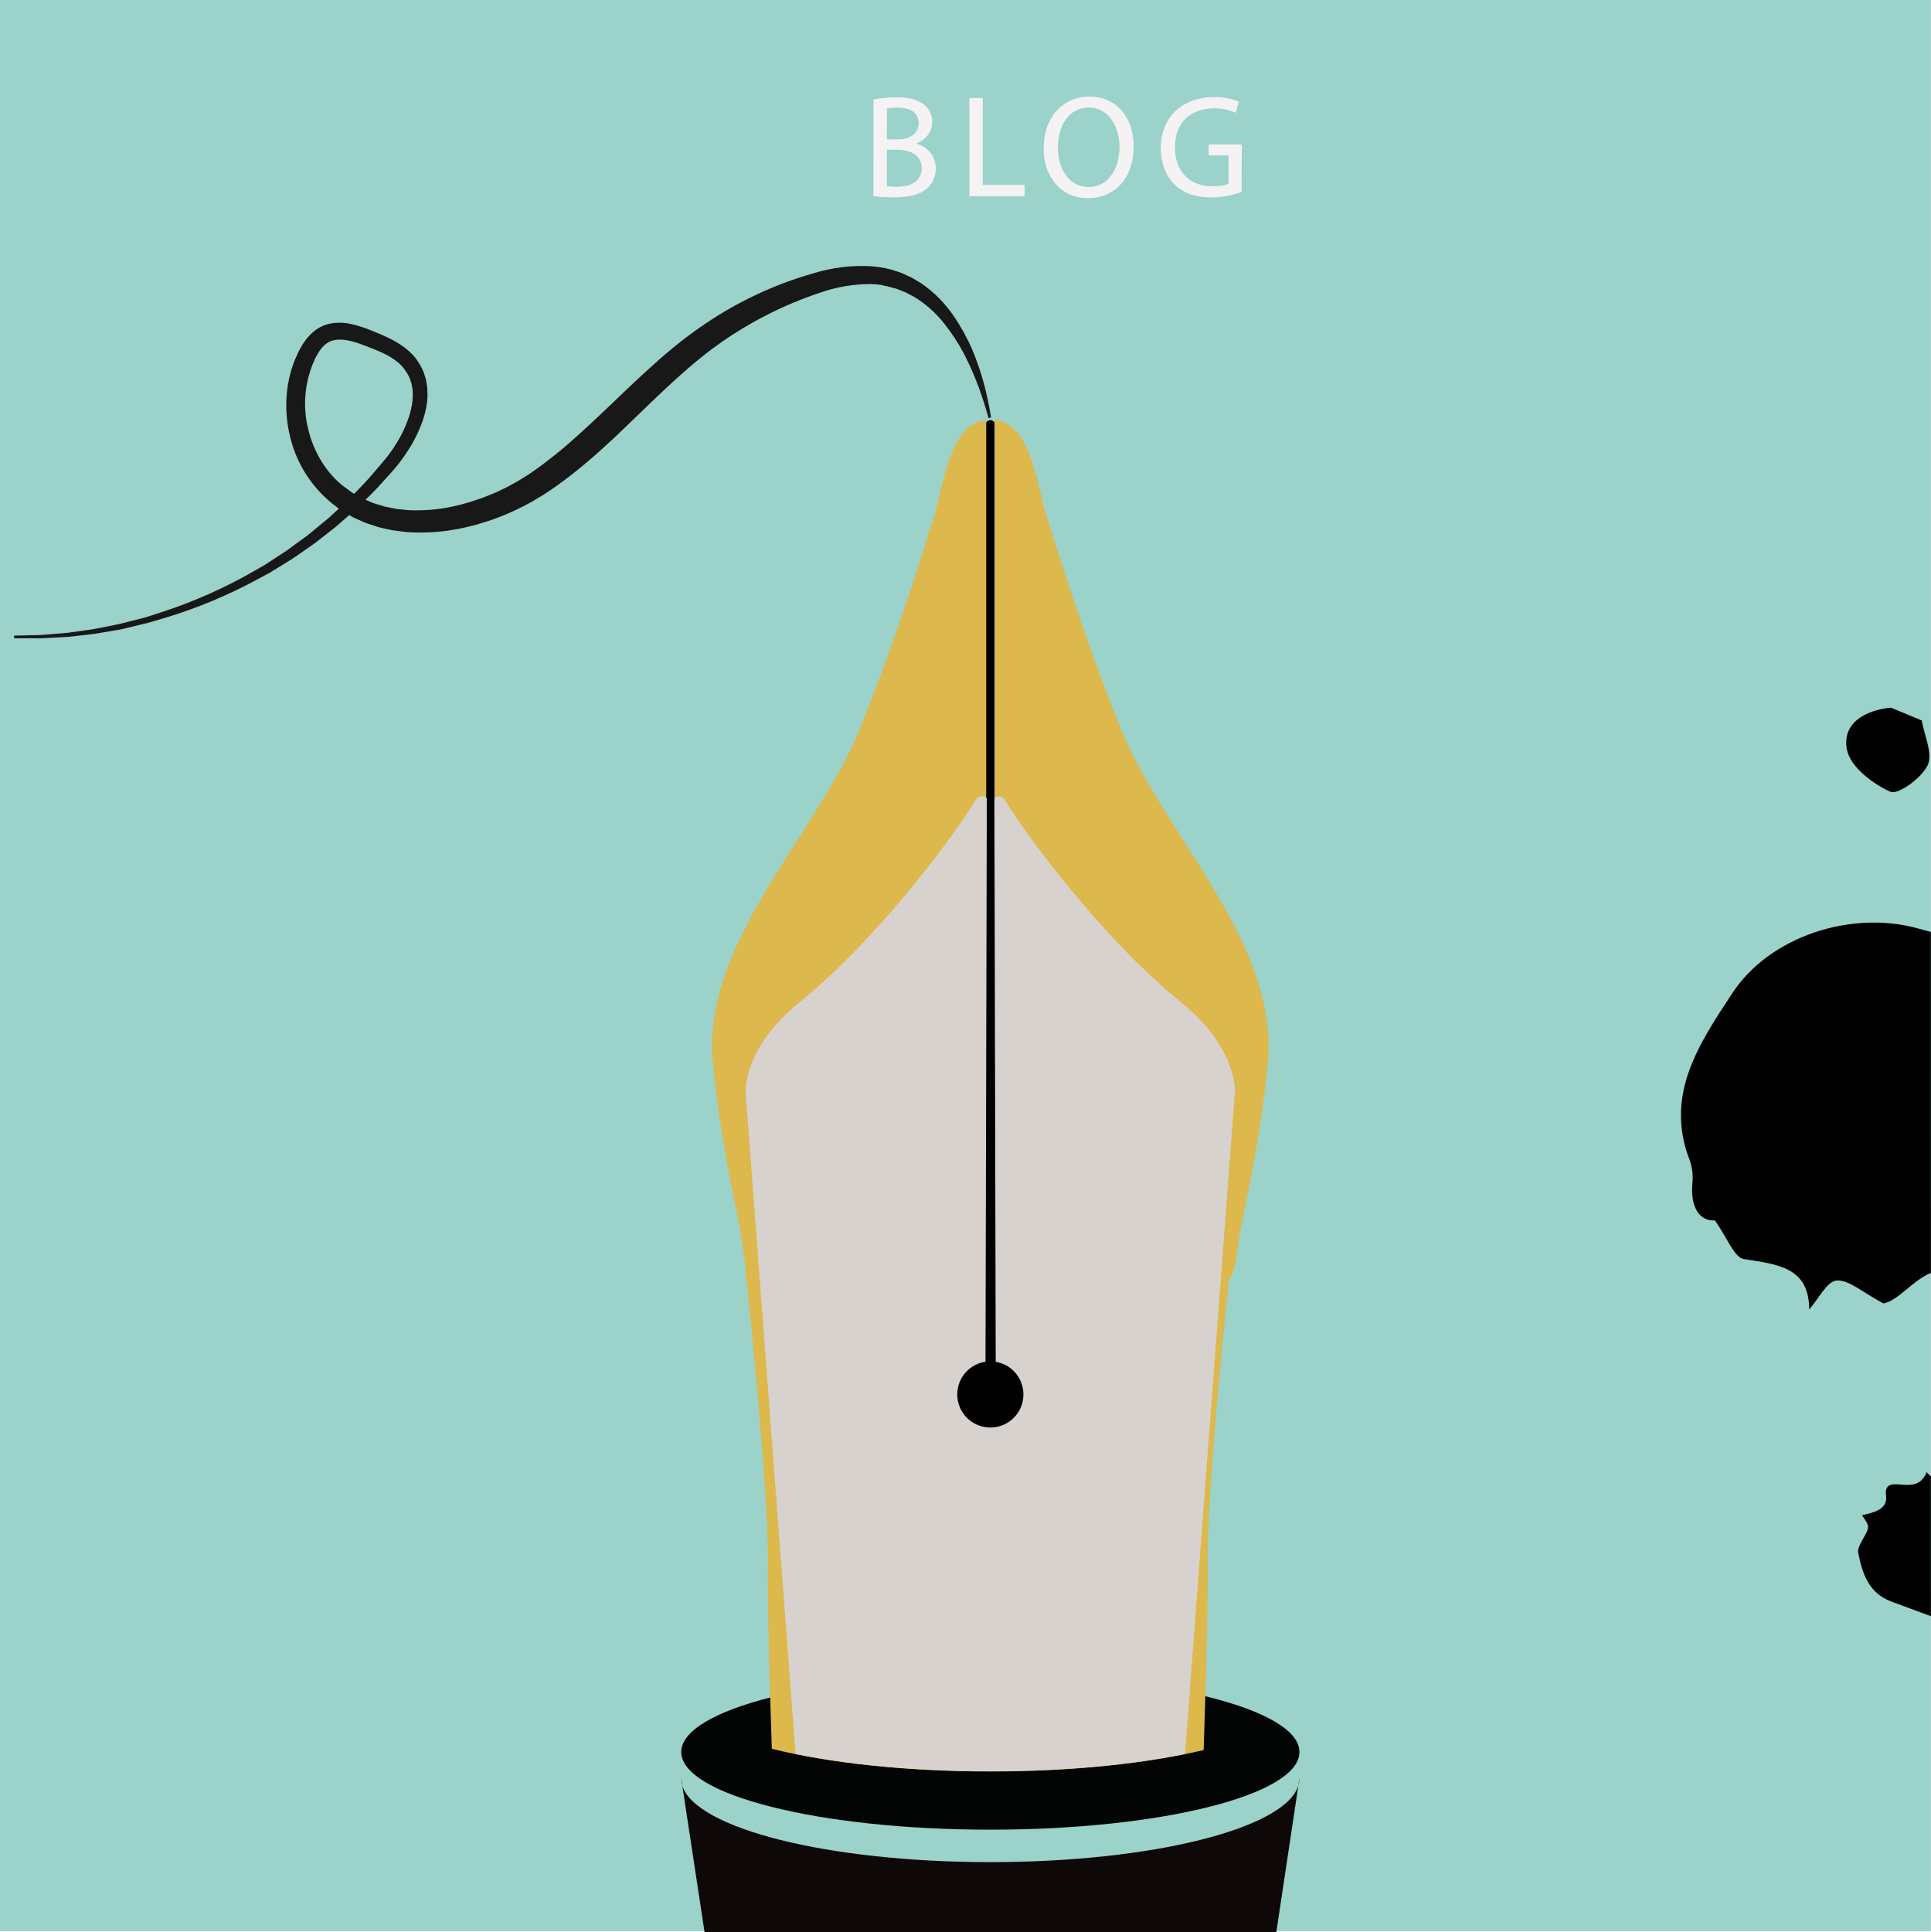
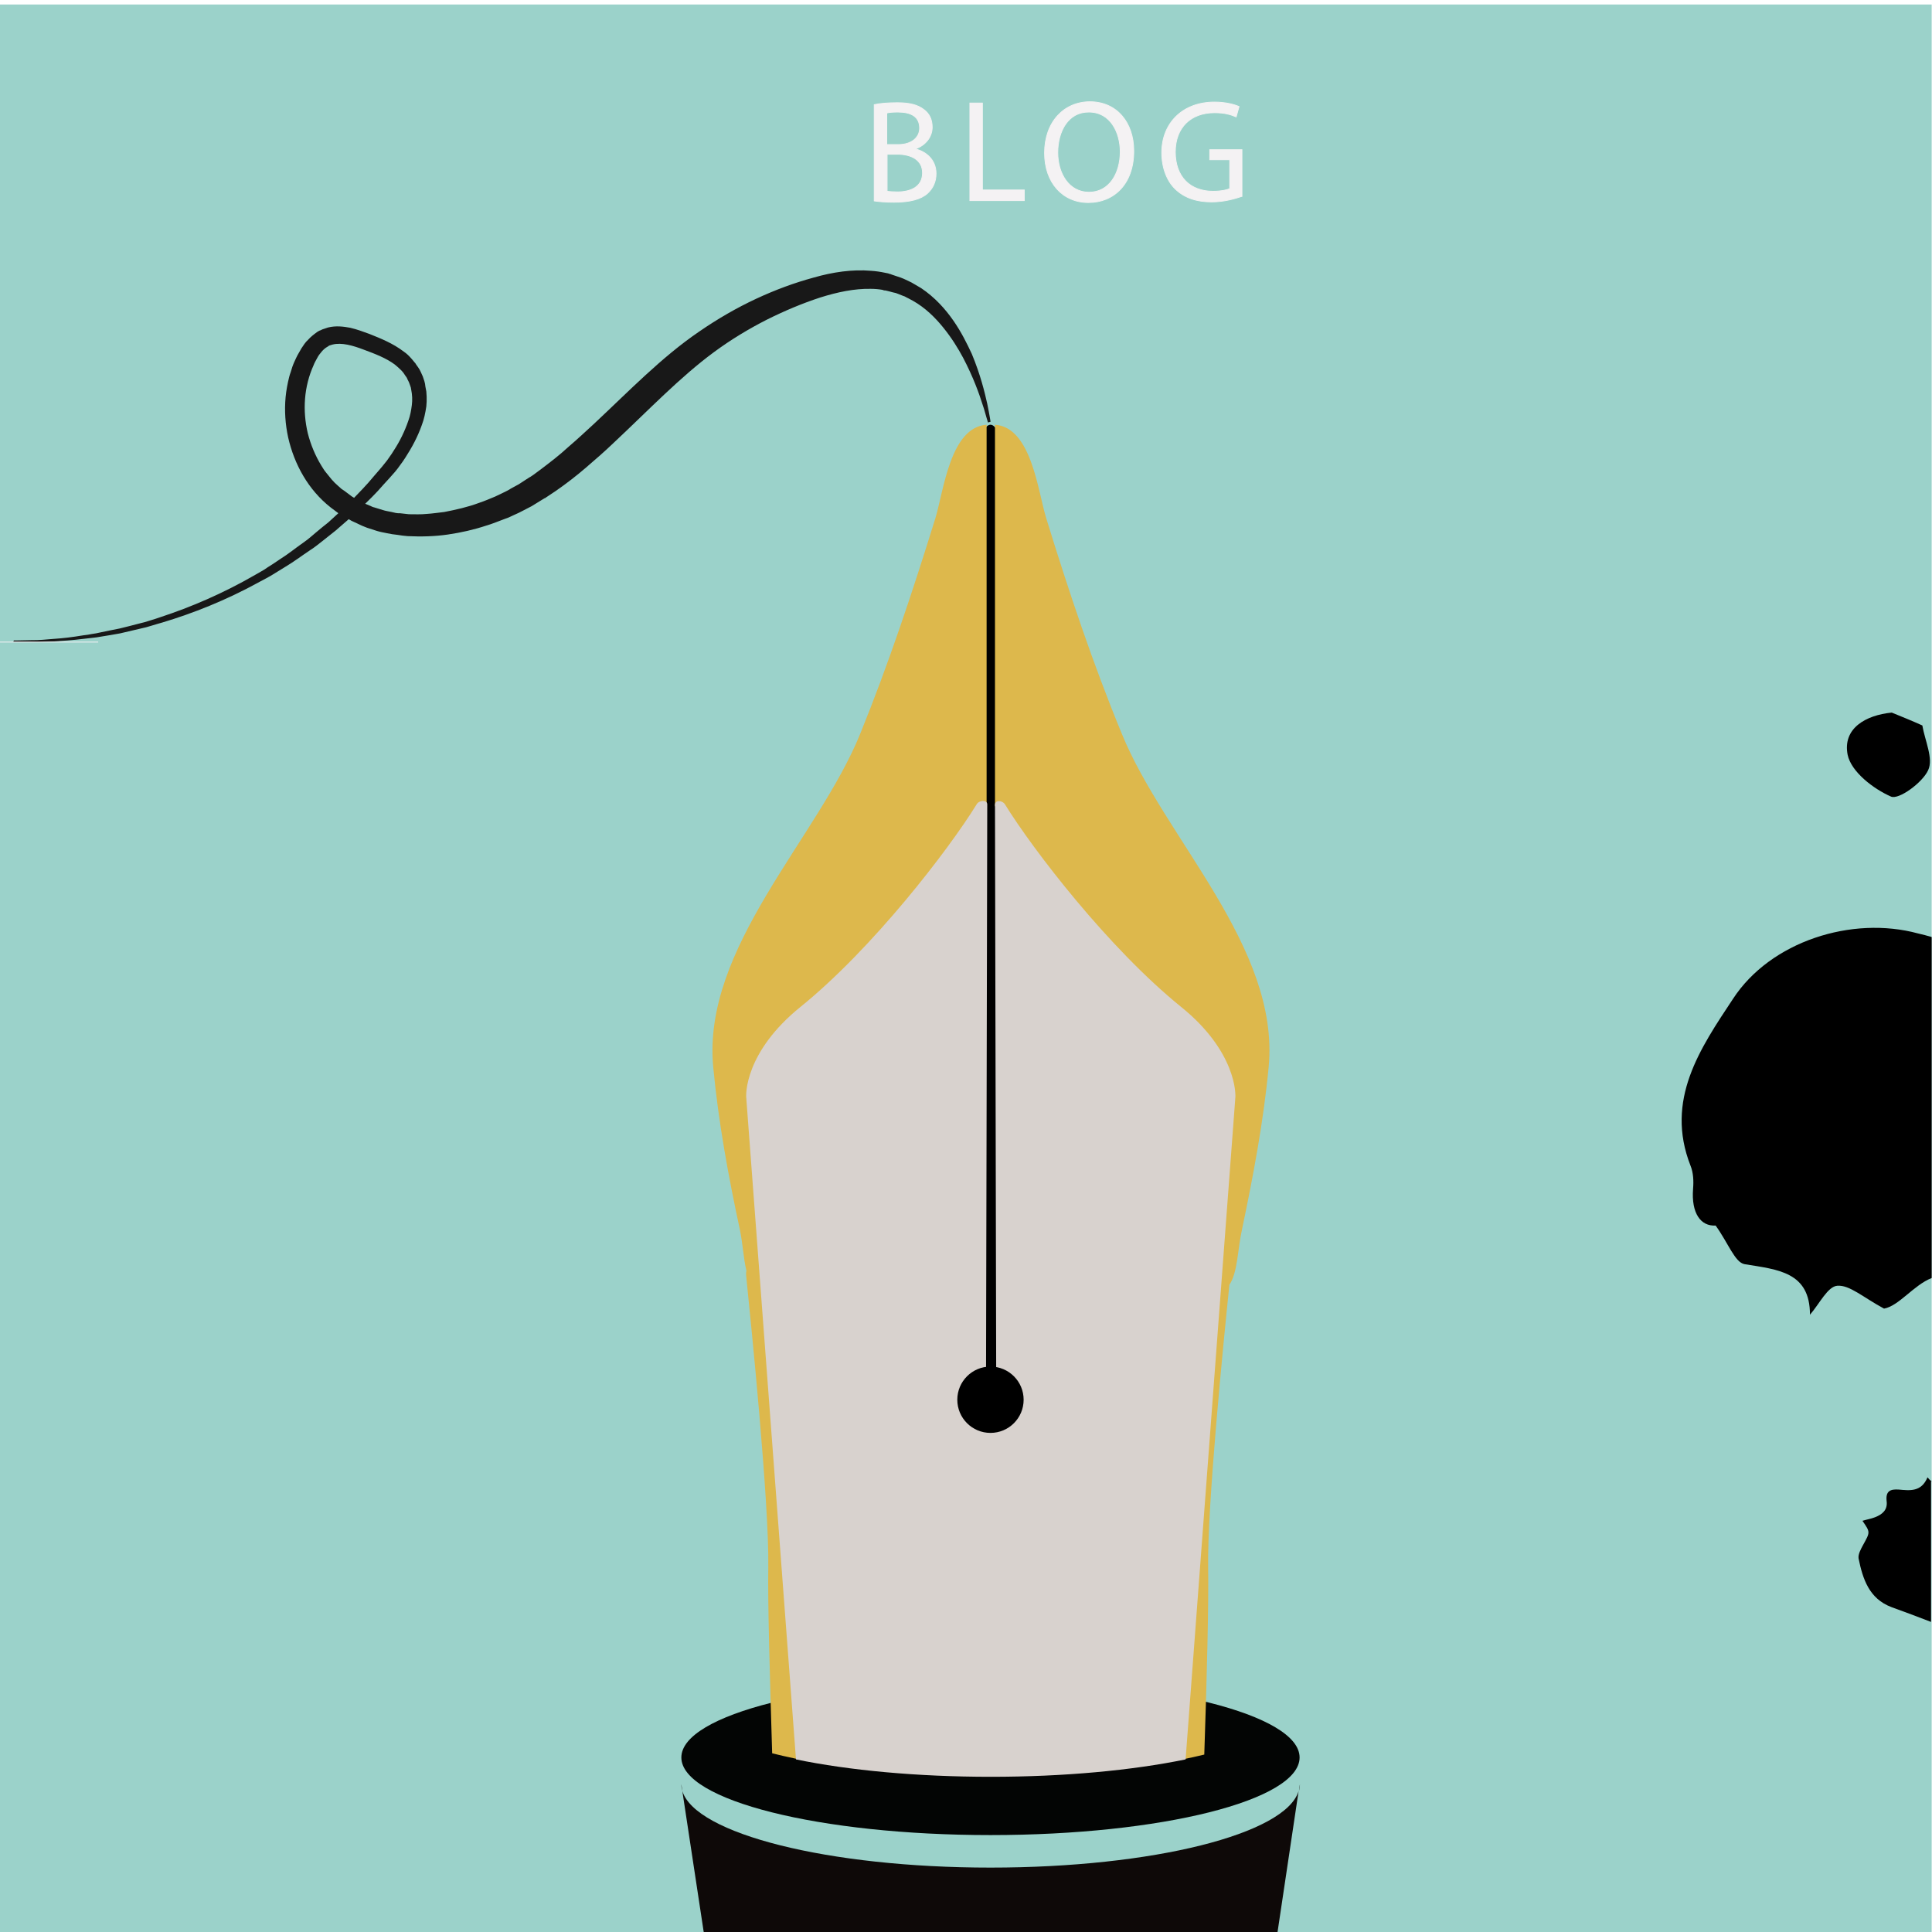
- <svg xmlns="http://www.w3.org/2000/svg" id="Layer_1" data-name="Layer 1" viewBox="0 0 600 600.28">
-   <defs>
-     <style>.cls-1{fill:#9bd2ca;}.cls-2{fill:#ccaa41;}.cls-3{fill:#030504;}.cls-4{fill:#ddb84c;}.cls-5{fill:#d8d2ce;}.cls-6{fill:#181818;}.cls-7{fill:#0e0908;}.cls-8{fill:#f4f2f3;stroke:#f4f2f3;stroke-miterlimit:10;stroke-width:0.25px;}</style>
-   </defs>
-   <rect class="cls-1" width="600" height="600" />
-   <path class="cls-2" d="M394.84,547.84" transform="translate(0.09 -1.44)" />
-   <ellipse cx="307.74" cy="281.9" rx="13.64" ry="151.37" />
-   <ellipse class="cls-3" cx="307.74" cy="544.36" rx="96.05" ry="24.13" />
-   <path class="cls-4" d="M324.88,160.94c-2.65-8.54-4.61-28.15-15.94-29V355.31c0,3.38-.8,9.56-1.29,15.88-.5-6.32-1.29-12.5-1.29-15.88V132c-11.33.81-13.3,20.42-15.94,29-7,22.63-14.49,45.2-23.42,67.15-13.19,32.41-49.06,66.29-45.58,103.44,1.59,17,4.74,33.88,8.25,50.59.92,4.36,1.15,8.92,2,12.62a4.4,4.4,0,0,0-.08,1.34c1.55,14.77,7.25,70.75,6.93,90.92-.17,10.73.45,34.36,1.22,57.73,17.38,4.36,41.38,7.06,67.89,7.06,25.71,0,49.07-2.54,66.31-6.67.77-23.5,1.4-47.33,1.23-58.12-.3-18.94,4.71-69.48,6.6-87.78,2.63-3.92,2.52-10.71,3.86-17.09,3.51-16.71,6.66-33.58,8.25-50.59,3.47-37.16-32.39-71-45.58-103.44C339.37,206.14,331.89,183.57,324.88,160.94Z" transform="translate(0.09 -1.44)" />
-   <ellipse cx="307.74" cy="340.84" rx="13.64" ry="92.42" />
-   <path class="cls-5" d="M368.15,546.4l15.43-204.91a1.27,1.27,0,0,1,0-.17c.29-1.41.33-14.77-16.84-28.62-22.5-18.16-46-48.78-54.71-62.85-.78-1.25-3.12-1.36-3.12.11l.44,188.32-1.73,4.93-1.51-4.93.44-188.4c0-1.47-2.57-1.28-3.34,0-8.71,14.07-32.21,44.69-54.71,62.85-17.17,13.85-17.13,27.22-16.84,28.62a1.28,1.28,0,0,1,0,.17L247.13,546.4c16.52,3.37,37.57,5.39,60.51,5.39S351.64,549.77,368.15,546.4Z" transform="translate(0.09 -1.44)" />
-   <circle cx="307.74" cy="433.26" r="10.28" />
-   <path class="cls-6" d="M4.29,198.93,10,198.8c.93,0,2,0,3.1-.1l3.7-.3c1.33-.12,2.76-.21,4.29-.37l4.84-.68,2.63-.37c.9-.13,1.8-.35,2.74-.52l5.85-1.17,6.27-1.6,1.64-.42,1.64-.52L50,191.68A151.27,151.27,0,0,0,79.32,178.6c1.26-.75,2.59-1.43,3.83-2.27l3.8-2.48c2.61-1.6,5-3.56,7.61-5.4,1.3-.9,2.5-2,3.75-3l3.75-3.09,3.63-3.34c1.21-1.13,2.47-2.22,3.61-3.46,2.33-2.42,4.74-4.81,6.92-7.48,1.1-1.3,2.3-2.61,3.34-3.93l.82-1,.74-1c.5-.67,1-1.39,1.43-2.11a38.83,38.83,0,0,0,4.47-9.2,24.87,24.87,0,0,0,1.08-4.9l.06-1.22a6.65,6.65,0,0,0,0-1.21l-.07-1.2-.22-1.17-.11-.58-.19-.56-.37-1.11-.52-1a4.76,4.76,0,0,0-.61-1l-.63-.92c-.3-.36-.62-.74-.85-1a14.21,14.21,0,0,0-1.82-1.56c-2.67-2-6.09-3.28-9.62-4.63s-6.93-2.3-9.66-1.59a5.74,5.74,0,0,0-1,.33l-.23.11-.12.05s-.15.07,0,0c-.18.11-.49.26-.55.32a7.78,7.78,0,0,0-1.57,1.39,13,13,0,0,0-1.4,2c-.21.36-.42.73-.62,1.12l-.29.59-.23.55a32.84,32.84,0,0,0-1.78,21.22,34.06,34.06,0,0,0,4.16,10,23.56,23.56,0,0,0,1.52,2.23,22.07,22.07,0,0,0,1.7,2.08,20.68,20.68,0,0,0,1.87,1.91l1,.9.12.11s.23.19,0,0l.3.22.6.44,2.39,1.76,2.24,1.26c.38.2.71.44,1.13.62l1.24.53,1.24.53a7.62,7.62,0,0,0,1.27.47l2.59.79c.86.26,1.78.37,2.66.57l1.33.27c.45.06.91.09,1.36.14.91.08,1.81.21,2.72.26a51.81,51.81,0,0,0,5.5-.06,50.56,50.56,0,0,0,5.49-.61,62.79,62.79,0,0,0,10.7-2.83c1.76-.56,3.43-1.35,5.13-2,.84-.36,1.66-.8,2.48-1.19s1.65-.79,2.44-1.26l2.39-1.35c.79-.46,1.54-1,2.31-1.46l1.15-.73.22-.14.29-.21.59-.42,2.34-1.66c2.88-2.18,5.76-4.45,8.54-6.88s5.49-4.89,8.16-7.41c10.67-10,20.9-20.55,32.49-28.54A117.17,117.17,0,0,1,252.86,86.3a51.2,51.2,0,0,1,17.84-2.14,33.73,33.73,0,0,1,4.31.61l1,.24.26.06.28.07.12,0,.46.15,1.84.6.91.3,1,.44,1.93.88a14.21,14.21,0,0,1,1.76,1l1.67,1a38.83,38.83,0,0,1,10,10.08A62.15,62.15,0,0,1,302,110a85.47,85.47,0,0,1,4.82,15.54c.4,1.83.64,3.24.8,4.19l.25,1.44-.78.17-.4-1.39c-.26-.92-.64-2.28-1.22-4a94.8,94.8,0,0,0-6.05-14.66,60.1,60.1,0,0,0-6.09-9.3,34.63,34.63,0,0,0-9.5-8.39l-1.49-.78a10.83,10.83,0,0,0-1.51-.73l-1.52-.6-.76-.31-.92-.25-1.87-.5-.47-.13-.12,0c.26.07,0,0,0,0l-.22,0L274,90a28.29,28.29,0,0,0-3.64-.31,48.09,48.09,0,0,0-15.69,2.71,119.52,119.52,0,0,0-32.87,17c-10.63,7.82-20.41,18.05-31.32,28.34-2.74,2.56-5.57,5.11-8.52,7.59s-6,4.88-9.3,7.23l-2.37,1.61-.59.4-.3.2-.22.14-.16.1-1.29.79c-.87.52-1.72,1.07-2.61,1.56l-2.69,1.42c-.89.5-1.82.9-2.74,1.33s-1.84.87-2.79,1.25c-1.91.73-3.78,1.53-5.75,2.11a70.12,70.12,0,0,1-12,2.83,62.2,62.2,0,0,1-12.53.48c-1.05-.09-2.1-.25-3.16-.37-.53-.07-1.05-.12-1.58-.21l-1.56-.34c-1-.25-2.09-.42-3.11-.74l-3.06-1a10.41,10.41,0,0,1-1.5-.59l-1.47-.66-1.47-.67c-.49-.22-1-.55-1.46-.83-1-.58-1.94-1.16-2.87-1.75l-2.35-1.81a38.08,38.08,0,0,1-13.2-21.66,40.37,40.37,0,0,1-.78-12.64,38.24,38.24,0,0,1,1.14-6.24,12.75,12.75,0,0,1,.46-1.55l.54-1.56c.09-.25.18-.53.28-.76l.3-.67.6-1.33.36-.79.37-.71c.25-.47.53-.95.82-1.41A18.4,18.4,0,0,1,96,105.77a12.86,12.86,0,0,1,2.84-2.36c.34-.21.48-.27.71-.4s.18-.09.28-.13l.22-.1.43-.19a11,11,0,0,1,1.78-.56,15.69,15.69,0,0,1,6.87.12A38.15,38.15,0,0,1,115,104c3.54,1.45,7.29,2.9,10.69,5.47a18.81,18.81,0,0,1,2.41,2.16c.43.45.71.8,1,1.16l.16.22.11.17.23.34.45.68a18,18,0,0,1,1.5,2.88c.18.51.33,1,.49,1.54l.23.77.14.79c.09.52.18,1,.25,1.57l.07,1.57a9.73,9.73,0,0,1,0,1.55c0,.51-.06,1-.11,1.53a29.31,29.31,0,0,1-1.38,5.79,43.1,43.1,0,0,1-5.14,10.12c-.52.77-1,1.53-1.61,2.28l-.84,1.12-.84,1c-1.17,1.43-2.38,2.69-3.55,4-2.3,2.69-4.85,5.09-7.29,7.52-1.2,1.24-2.52,2.33-3.79,3.46l-3.8,3.33-3.92,3.07c-1.3,1-2.55,2.05-3.91,2.95-2.67,1.82-5.21,3.75-7.9,5.32l-3.94,2.43c-1.29.82-2.66,1.48-4,2.22a153.72,153.72,0,0,1-30.06,12.57l-3.44,1-1.68.48-1.67.39L37.48,197l-5.95,1c-.95.15-1.87.34-2.78.45l-2.66.3-4.9.55c-1.55.12-3,.17-4.35.25l-3.74.2c-1.14.05-2.18,0-3.1,0l-5.69,0Z" transform="translate(0.09 -1.44)" />
-   <path class="cls-7" d="M403.37,556.18a7.38,7.38,0,0,0,.32-2.11Z" transform="translate(0.09 -1.44)" />
-   <path class="cls-7" d="M211.92,556.2l-.32-2.13A7.38,7.38,0,0,0,211.92,556.2Z" transform="translate(0.09 -1.44)" />
-   <path class="cls-7" d="M396.52,601.72l6.85-45.54c-4,13.35-45.27,23.83-95.73,23.83s-91.71-10.47-95.72-23.81l6.92,45.52Z" transform="translate(0.09 -1.44)" />
-   <path class="cls-8" d="M271.46,32.45a38,38,0,0,1,7.15-.63c3.91,0,6.43.67,8.32,2.21a6.36,6.36,0,0,1,2.52,5.35c0,2.92-1.93,5.49-5.13,6.66v.09a7.82,7.82,0,0,1,6.25,7.6A8.17,8.17,0,0,1,288,59.81c-2.11,1.94-5.53,2.83-10.48,2.83a45.82,45.82,0,0,1-6.07-.36Zm3.91,12.42h3.56c4.14,0,6.57-2.16,6.57-5.08,0-3.56-2.7-5-6.66-5a16.81,16.81,0,0,0-3.46.27Zm0,14.53a21,21,0,0,0,3.29.18c4,0,7.78-1.48,7.78-5.89,0-4.14-3.55-5.85-7.83-5.85h-3.24Z" transform="translate(0.09 -1.44)" />
-   <path class="cls-8" d="M301.25,32h3.91v27h13v3.28H301.25Z" transform="translate(0.09 -1.44)" />
-   <path class="cls-8" d="M352.05,46.9c0,10.44-6.34,16-14.08,16-8,0-13.63-6.21-13.63-15.39,0-9.63,6-15.93,14.08-15.93C346.7,31.55,352.05,37.9,352.05,46.9Zm-23.53.5c0,6.48,3.51,12.28,9.67,12.28s9.72-5.71,9.72-12.6c0-6-3.15-12.33-9.67-12.33S328.52,40.73,328.52,47.39Z" transform="translate(0.09 -1.44)" />
-   <path class="cls-8" d="M385.62,61a28.24,28.24,0,0,1-9.31,1.67c-4.59,0-8.37-1.17-11.34-4-2.61-2.52-4.23-6.57-4.23-11.29,0-9,6.25-15.66,16.42-15.66a18.75,18.75,0,0,1,7.56,1.39l-.94,3.2A15.72,15.72,0,0,0,377.07,35c-7.38,0-12.19,4.59-12.19,12.19s4.63,12.24,11.7,12.24a12.76,12.76,0,0,0,5.22-.81v-9h-6.16V46.45h10Z" transform="translate(0.09 -1.44)" />
-   <path d="M587.5,221.31c-8.09.77-15.33,4.93-13.65,13.14,1.07,5.27,8,10.55,13.5,13,2.41,1,9.69-4.29,11.55-8.24,1.67-3.57-1-9.2-1.83-13.92Z" transform="translate(0.09 -1.44)" />
-   <path d="M599.91,460.13a8.83,8.83,0,0,1-1.31-1.28c-1.87,4.62-5.51,4.06-8.86,3.79-2.74-.22-4.15.51-3.76,3.46.36,2.76-1.28,4.19-3.55,5.06a40.34,40.34,0,0,1-3.92,1.09c2.5,3.58,2.44,3.55.21,7.51-.71,1.27-1.64,2.91-1.39,4.17,1.27,6.41,3.27,12.49,10.24,15.1,4.09,1.53,8.2,3,12.35,4.57Z" transform="translate(0.09 -1.44)" />
-   <path d="M599.91,291l-4.24-1.15c-20.58-5.61-45.88,2.47-57.53,20.28C528,325.6,517,341.6,525,362a16.59,16.59,0,0,1,.79,7.22c-.64,7.57,2.42,11.7,7,11.41,3.86,5.41,6,11.51,9,12,10.38,1.66,20.31,2.43,20.3,15.68,2.89-3.27,5.54-8.77,8.52-9,3.85-.29,8,3.63,14.54,7.11,4.6-.81,9.21-7.28,14.77-9.49Z" transform="translate(0.09 -1.44)" />
+ <svg xmlns="http://www.w3.org/2000/svg" version="1.1" id="Layer_1" x="0px" y="0px" viewBox="0 0 600 600" style="enable-background:new 0 0 600 600;" xml:space="preserve">
+   <style type="text/css">
+ 	.st0{fill:#9BD2CA;}
+ 	.st1{fill:#CCAA41;}
+ 	.st2{fill:#030504;}
+ 	.st3{fill:#DDB84C;}
+ 	.st4{fill:#D8D2CE;}
+ 	.st5{fill:#181818;}
+ 	.st6{fill:#0E0908;}
+ 	.st7{fill:#F4F2F3;stroke:#F4F2F3;stroke-width:0.25;stroke-miterlimit:10;}
+ 	.st8{fill:none;stroke:#F4F2F3;stroke-width:0.25;stroke-miterlimit:10;}
+ </style>
+   <rect x="-0.1" y="1.4" class="st0" width="600" height="600" />
+   <path class="st1" d="M394.8,547.8" />
+   <ellipse cx="307.6" cy="283.3" rx="13.6" ry="151.4" />
+   <ellipse class="st2" cx="307.6" cy="545.8" rx="96" ry="24.1" />
+   <path class="st3" d="M324.9,160.9c-2.6-8.5-4.6-28.2-15.9-29c0,44.6,0,89.2,0,133.8c0,29.8,0,59.7,0,89.5c0,3.4-0.8,9.6-1.3,15.9  c-0.5-6.3-1.3-12.5-1.3-15.9c0-29.8,0-59.7,0-89.5c0-44.6,0-89.2,0-133.8c-11.3,0.8-13.3,20.4-15.9,29c-7,22.6-14.5,45.2-23.4,67.1  c-13.2,32.4-49.1,66.3-45.6,103.4c1.6,17,4.7,33.9,8.3,50.6c0.9,4.4,1.1,8.9,2,12.6c-0.1,0.4-0.1,0.9-0.1,1.3  c1.5,14.8,7.2,70.7,6.9,90.9c-0.2,10.7,0.5,34.4,1.2,57.7c17.4,4.4,41.4,7.1,67.9,7.1c25.7,0,49.1-2.5,66.3-6.7  c0.8-23.5,1.4-47.3,1.2-58.1c-0.3-18.9,4.7-69.5,6.6-87.8c2.6-3.9,2.5-10.7,3.9-17.1c3.5-16.7,6.7-33.6,8.3-50.6  c3.5-37.2-32.4-71-45.6-103.4C339.4,206.1,331.9,183.6,324.9,160.9z" />
+   <ellipse cx="307.6" cy="342.3" rx="13.6" ry="92.4" />
+   <path class="st4" d="M368.2,546.4l15.4-204.9c0-0.1,0-0.1,0-0.2c0.3-1.4,0.3-14.8-16.8-28.6c-22.5-18.2-46-48.8-54.7-62.9  c-0.8-1.3-3.1-1.4-3.1,0.1l0.4,188.3l-1.7,4.9l-1.5-4.9l0.4-188.4c0-1.5-2.6-1.3-3.3,0c-8.7,14.1-32.2,44.7-54.7,62.9  c-17.2,13.9-17.1,27.2-16.8,28.6c0,0.1,0,0.1,0,0.2l15.4,204.9c16.5,3.4,37.6,5.4,60.5,5.4C330.6,551.8,351.6,549.8,368.2,546.4z" />
+   <circle cx="307.6" cy="434.7" r="10.3" />
+   <g>
+     <path class="st5" d="M4.3,198.9c0,0,2,0,5.7-0.1c0.9,0,2,0,3.1-0.1c1.1-0.1,2.4-0.2,3.7-0.3c1.3-0.1,2.8-0.2,4.3-0.4   c1.5-0.2,3.1-0.4,4.8-0.7c0.9-0.1,1.7-0.2,2.6-0.4c0.9-0.1,1.8-0.3,2.7-0.5c1.9-0.4,3.8-0.8,5.9-1.2c2-0.5,4.1-1,6.3-1.6   c0.5-0.1,1.1-0.3,1.6-0.4c0.5-0.2,1.1-0.3,1.6-0.5c1.1-0.3,2.2-0.7,3.4-1.1c9.1-3,19.1-7.2,29.3-13.1c1.3-0.8,2.6-1.4,3.8-2.3   c1.3-0.8,2.5-1.6,3.8-2.5c2.6-1.6,5-3.6,7.6-5.4c1.3-0.9,2.5-2,3.7-3c1.2-1,2.5-2.1,3.8-3.1c1.2-1.1,2.4-2.2,3.6-3.3   c1.2-1.1,2.5-2.2,3.6-3.5c2.3-2.4,4.7-4.8,6.9-7.5c1.1-1.3,2.3-2.6,3.3-3.9l0.8-1l0.7-1c0.5-0.7,1-1.4,1.4-2.1   c1.9-2.9,3.4-6,4.5-9.2c0.6-1.6,0.9-3.3,1.1-4.9l0.1-1.2c0-0.4,0-0.8,0-1.2l-0.1-1.2l-0.2-1.2l-0.1-0.6l-0.2-0.6l-0.4-1.1l-0.5-1   c-0.1-0.4-0.4-0.7-0.6-1l-0.6-0.9c-0.3-0.4-0.6-0.7-0.9-1c-0.5-0.5-1.2-1.1-1.8-1.6c-2.7-2-6.1-3.3-9.6-4.6   c-3.4-1.3-6.9-2.3-9.7-1.6c-0.3,0.1-0.7,0.2-1,0.3l-0.2,0.1l-0.1,0.1c0,0-0.1,0.1,0,0c-0.2,0.1-0.5,0.3-0.5,0.3   c-0.5,0.3-1.1,0.8-1.6,1.4c-0.5,0.6-1,1.2-1.4,2c-0.2,0.4-0.4,0.7-0.6,1.1l-0.3,0.6l-0.2,0.5c-3,6.6-3.5,14.1-1.8,21.2   c0.9,3.5,2.3,6.9,4.2,10c0.5,0.8,0.9,1.5,1.5,2.2c0.6,0.7,1.1,1.4,1.7,2.1c0.6,0.7,1.2,1.3,1.9,1.9l1,0.9l0.1,0.1c0,0,0.2,0.2,0,0   l0.3,0.2l0.6,0.4l2.4,1.8l2.2,1.3c0.4,0.2,0.7,0.4,1.1,0.6l1.2,0.5l1.2,0.5c0.4,0.2,0.8,0.4,1.3,0.5l2.6,0.8   c0.9,0.3,1.8,0.4,2.7,0.6l1.3,0.3c0.5,0.1,0.9,0.1,1.4,0.1c0.9,0.1,1.8,0.2,2.7,0.3c1.8,0,3.7,0.1,5.5-0.1c1.8-0.1,3.7-0.4,5.5-0.6   c3.6-0.7,7.2-1.5,10.7-2.8c1.8-0.6,3.4-1.3,5.1-2c0.8-0.4,1.7-0.8,2.5-1.2c0.8-0.4,1.7-0.8,2.4-1.3l2.4-1.3c0.8-0.5,1.5-1,2.3-1.5   l1.1-0.7l0.2-0.1l0.3-0.2l0.6-0.4l2.3-1.7c2.9-2.2,5.8-4.4,8.5-6.9c2.8-2.4,5.5-4.9,8.2-7.4c10.7-10,20.9-20.6,32.5-28.5   c5.8-4,11.7-7.4,17.7-10.2c6-2.8,12-5,17.9-6.6c5.9-1.7,12-2.6,17.8-2.1c1.5,0.1,2.9,0.3,4.3,0.6l1,0.2l0.3,0.1l0.3,0.1l0.1,0   l0.5,0.2c0.6,0.2,1.2,0.4,1.8,0.6l0.9,0.3l1,0.4c0.6,0.3,1.3,0.6,1.9,0.9c0.7,0.3,1.2,0.7,1.8,1c0.6,0.3,1.1,0.7,1.7,1   c4.3,2.9,7.5,6.5,10,10.1c2.5,3.6,4.2,7.1,5.7,10.3c2.7,6.5,4,11.9,4.8,15.5c0.4,1.8,0.6,3.2,0.8,4.2c0.2,0.9,0.2,1.4,0.2,1.4   l-0.8,0.2c0,0-0.1-0.5-0.4-1.4c-0.3-0.9-0.6-2.3-1.2-4c-1.1-3.5-2.9-8.6-6.1-14.7c-1.6-3-3.6-6.2-6.1-9.3c-2.5-3.1-5.6-6.2-9.5-8.4   c-0.5-0.3-1-0.5-1.5-0.8c-0.5-0.2-1-0.6-1.5-0.7c-0.5-0.2-1-0.4-1.5-0.6l-0.8-0.3l-0.9-0.2c-0.6-0.2-1.2-0.3-1.9-0.5l-0.5-0.1   l-0.1,0c0.3,0.1,0,0,0,0l-0.2,0L274,90c-1.2-0.2-2.4-0.3-3.6-0.3c-5-0.1-10.3,1-15.7,2.7c-5.5,1.8-11,4.1-16.6,6.9   c-5.5,2.8-11,6.1-16.3,10c-10.6,7.8-20.4,18.1-31.3,28.3c-2.7,2.6-5.6,5.1-8.5,7.6c-2.9,2.5-6,4.9-9.3,7.2l-2.4,1.6l-0.6,0.4   l-0.3,0.2c0,0-0.2,0.2-0.2,0.1l-0.2,0.1l-1.3,0.8c-0.9,0.5-1.7,1.1-2.6,1.6l-2.7,1.4c-0.9,0.5-1.8,0.9-2.7,1.3   c-0.9,0.4-1.8,0.9-2.8,1.2c-1.9,0.7-3.8,1.5-5.8,2.1c-3.9,1.3-7.9,2.2-12,2.8c-4.1,0.6-8.3,0.7-12.5,0.5c-1.1-0.1-2.1-0.2-3.2-0.4   c-0.5-0.1-1.1-0.1-1.6-0.2l-1.6-0.3c-1-0.2-2.1-0.4-3.1-0.7l-3.1-1c-0.5-0.2-1-0.4-1.5-0.6l-1.5-0.7l-1.5-0.7   c-0.5-0.2-1-0.6-1.5-0.8c-1-0.6-1.9-1.2-2.9-1.7l-2.4-1.8c-7-5.5-11.3-13.4-13.2-21.7c-0.9-4.1-1.2-8.4-0.8-12.6   c0.2-2.1,0.6-4.2,1.1-6.2c0.1-0.5,0.3-1,0.5-1.6l0.5-1.6c0.1-0.3,0.2-0.5,0.3-0.8l0.3-0.7l0.6-1.3l0.4-0.8l0.4-0.7   c0.3-0.5,0.5-0.9,0.8-1.4c0.6-0.9,1.2-1.9,2.1-2.7c0.8-0.9,1.7-1.6,2.8-2.4c0.3-0.2,0.5-0.3,0.7-0.4c0.2-0.1,0.2-0.1,0.3-0.1   l0.2-0.1l0.4-0.2c0.6-0.2,1.2-0.4,1.8-0.6c2.4-0.6,4.8-0.3,6.9,0.1c2.1,0.5,4,1.2,5.9,1.9c3.5,1.4,7.3,2.9,10.7,5.5   c0.9,0.6,1.6,1.3,2.4,2.2c0.4,0.5,0.7,0.8,1,1.2c0,0,0.2,0.2,0.2,0.2l0.1,0.2l0.2,0.3l0.5,0.7c0.7,0.9,1,1.9,1.5,2.9   c0.2,0.5,0.3,1,0.5,1.5l0.2,0.8l0.1,0.8c0.1,0.5,0.2,1,0.3,1.6l0.1,1.6c0,0.5,0,1,0,1.5c0,0.5-0.1,1-0.1,1.5c-0.3,2-0.7,4-1.4,5.8   c-1.3,3.7-3.1,7-5.1,10.1c-0.5,0.8-1,1.5-1.6,2.3l-0.8,1.1l-0.8,1c-1.2,1.4-2.4,2.7-3.6,4c-2.3,2.7-4.8,5.1-7.3,7.5   c-1.2,1.2-2.5,2.3-3.8,3.5c-1.3,1.1-2.5,2.2-3.8,3.3c-1.3,1-2.6,2.1-3.9,3.1c-1.3,1-2.6,2.1-3.9,2.9c-2.7,1.8-5.2,3.7-7.9,5.3   c-1.3,0.8-2.6,1.6-3.9,2.4c-1.3,0.8-2.7,1.5-4,2.2c-10.5,5.8-20.8,9.8-30.1,12.6c-1.2,0.3-2.3,0.7-3.4,1c-0.6,0.2-1.1,0.3-1.7,0.5   c-0.6,0.1-1.1,0.3-1.7,0.4c-2.2,0.5-4.3,1-6.4,1.5c-2.1,0.4-4.1,0.7-5.9,1c-0.9,0.2-1.9,0.3-2.8,0.4c-0.9,0.1-1.8,0.2-2.7,0.3   c-1.7,0.2-3.4,0.4-4.9,0.5c-1.5,0.1-3,0.2-4.4,0.3c-1.3,0.1-2.6,0.1-3.7,0.2c-1.1,0.1-2.2,0-3.1,0c-3.7,0-5.7,0-5.7,0L4.3,198.9z" />
+   </g>
+   <g>
+     <path class="st6" d="M403.4,556.2c0.2-0.7,0.3-1.4,0.3-2.1L403.4,556.2z" />
+     <path class="st6" d="M211.9,556.2l-0.3-2.1C211.6,554.8,211.7,555.5,211.9,556.2z" />
+     <path class="st6" d="M396.5,601.7l6.8-45.5c-4,13.4-45.3,23.8-95.7,23.8c-50.4,0-91.7-10.5-95.7-23.8l6.9,45.5H396.5z" />
+   </g>
+   <g>
+     <path class="st7" d="M271.5,32.5c1.7-0.4,4.4-0.6,7.2-0.6c3.9,0,6.4,0.7,8.3,2.2c1.6,1.2,2.5,3,2.5,5.4c0,2.9-1.9,5.5-5.1,6.7v0.1   c2.9,0.7,6.3,3.1,6.3,7.6c0,2.6-1,4.6-2.6,6.1c-2.1,1.9-5.5,2.8-10.5,2.8c-2.7,0-4.8-0.2-6.1-0.4V32.5z M275.4,44.9h3.6   c4.1,0,6.6-2.2,6.6-5.1c0-3.6-2.7-5-6.7-5c-1.8,0-2.8,0.1-3.5,0.3V44.9z M275.4,59.4c0.8,0.1,1.9,0.2,3.3,0.2c4,0,7.8-1.5,7.8-5.9   c0-4.1-3.6-5.8-7.8-5.8h-3.2V59.4z" />
+     <path class="st7" d="M301.2,32h3.9v27h13v3.3h-16.9V32z" />
+     <path class="st7" d="M352.1,46.9c0,10.4-6.3,16-14.1,16c-8,0-13.6-6.2-13.6-15.4c0-9.6,6-15.9,14.1-15.9   C346.7,31.6,352.1,37.9,352.1,46.9z M328.5,47.4c0,6.5,3.5,12.3,9.7,12.3c6.2,0,9.7-5.7,9.7-12.6c0-6-3.1-12.3-9.7-12.3   C331.8,34.7,328.5,40.7,328.5,47.4z" />
+     <path class="st7" d="M385.6,61c-1.8,0.6-5.2,1.7-9.3,1.7c-4.6,0-8.4-1.2-11.3-4c-2.6-2.5-4.2-6.6-4.2-11.3c0-9,6.3-15.7,16.4-15.7   c3.5,0,6.3,0.8,7.6,1.4l-0.9,3.2c-1.6-0.7-3.6-1.3-6.7-1.3c-7.4,0-12.2,4.6-12.2,12.2c0,7.7,4.6,12.2,11.7,12.2   c2.6,0,4.3-0.4,5.2-0.8v-9h-6.2v-3.1h10V61z" />
+   </g>
+   <path d="M587.5,221.3c-8.1,0.8-15.3,4.9-13.7,13.1c1.1,5.3,8,10.6,13.5,13c2.4,1,9.7-4.3,11.5-8.2c1.7-3.6-1-9.2-1.8-13.9  C593.9,223.9,590.7,222.6,587.5,221.3z" />
+   <path d="M599.9,460.1c-0.4-0.3-0.9-0.8-1.3-1.3c-1.9,4.6-5.5,4.1-8.9,3.8c-2.7-0.2-4.1,0.5-3.8,3.5c0.4,2.8-1.3,4.2-3.6,5.1  c-1.3,0.5-2.6,0.7-3.9,1.1c2.5,3.6,2.4,3.5,0.2,7.5c-0.7,1.3-1.6,2.9-1.4,4.2c1.3,6.4,3.3,12.5,10.2,15.1c4.1,1.5,8.2,3,12.3,4.6  V460.1z" />
+   <path d="M599.9,291c-1.4-0.4-2.8-0.8-4.2-1.1c-20.6-5.6-45.9,2.5-57.5,20.3C528,325.6,517,341.6,525,362c0.9,2.2,1,4.8,0.8,7.2  c-0.6,7.6,2.4,11.7,7,11.4c3.9,5.4,6,11.5,9,12c10.4,1.7,20.3,2.4,20.3,15.7c2.9-3.3,5.5-8.8,8.5-9c3.8-0.3,8,3.6,14.5,7.1  c4.6-0.8,9.2-7.3,14.8-9.5V291z" />
+   <line class="st8" x1="-20.5" y1="199.4" x2="30.5" y2="199.4" />
</svg>
